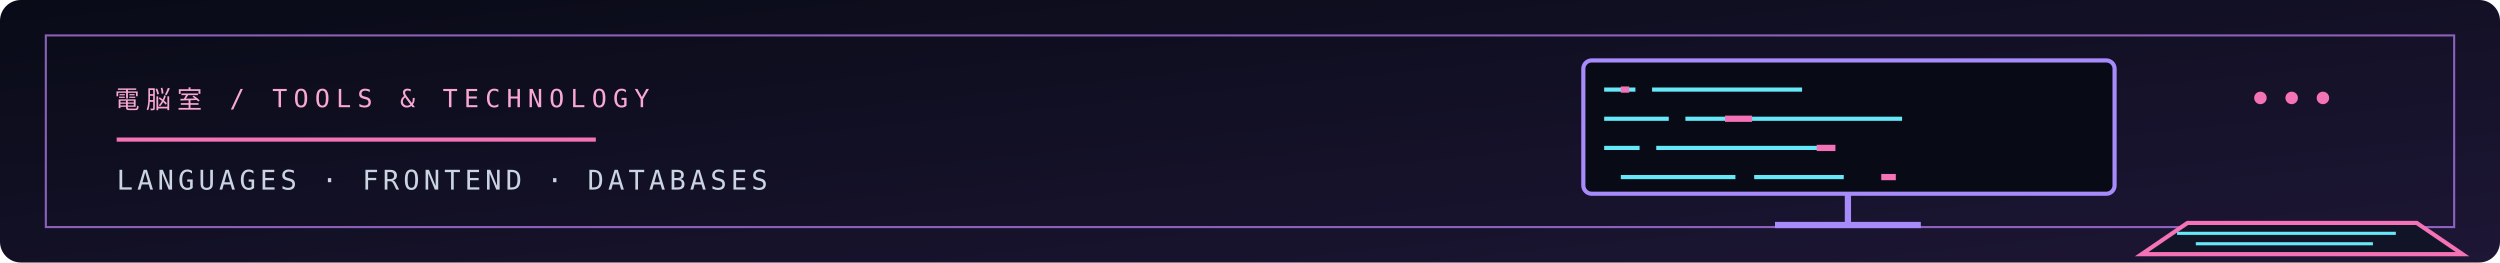
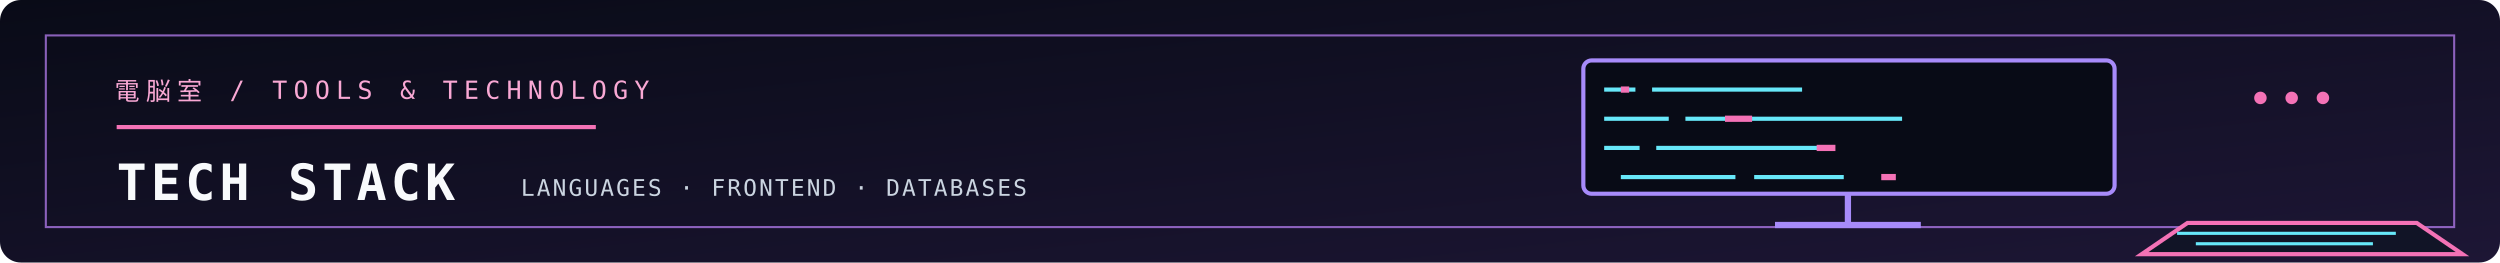
<svg xmlns="http://www.w3.org/2000/svg" width="1200" height="126" viewBox="0 0 1200 126" role="img" aria-labelledby="title desc">
  <defs>
    <linearGradient id="bg" x2="1" y2="1">
      <stop stop-color="#090b17" />
      <stop offset="1" stop-color="#1d1635" />
    </linearGradient>
  </defs>
  <rect width="1200" height="126" rx="10" fill="url(#bg)" />
  <path d="M22 17h1156v92H22zM22 17h24M22 17v24M1178 17h-24M1178 17v24M22 109h24M22 109V85m1156 24h-24m24 0V85" fill="none" stroke="#c084fc" stroke-opacity=".7" />
-   <text x="55" y="52" fill="#f9a8d4" font-family="monospace" font-size="12" letter-spacing="3">電脳室  /  TOOLS &amp; TECHNOLOGY</text>
-   <path d="M56 67h230" stroke="#f472b6" stroke-width="2" />
-   <text x="56" y="91" fill="#cbd5e1" font-family="monospace" font-size="13" letter-spacing="2">LANGUAGES · FRONTEND · DATABASES</text>
+   <text x="55" y="48" fill="#f9a8d4" font-family="monospace" font-size="12" letter-spacing="3">電脳室  /  TOOLS &amp; TECHNOLOGY</text>
+   <path d="M56 61h230" stroke="#f472b6" stroke-width="2" />
+   <text x="56" y="96" fill="#f8fafc" font-family="monospace" font-size="24" font-weight="700" letter-spacing="2">TECH STACK</text>
+   <text x="250" y="94" fill="#cbd5e1" font-family="monospace" font-size="11" letter-spacing="1">LANGUAGES · FRONTEND · DATABASES</text>
  <g transform="translate(760 29)">
    <rect width="255" height="64" rx="4" fill="#080b16" stroke="#a78bfa" stroke-width="2" />
    <path d="M10 14h15m8 0h72m-95 14h31m8 0h104m-143 14h17m8 0h78m-95 14h55m9 0h43" stroke="#67e8f9" stroke-width="2" />
    <path d="M18 14h4m46 14h13m31 14h9m22 14h7" stroke="#f472b6" stroke-width="3" />
    <path d="M127 64v15m-35 0h70" stroke="#a78bfa" stroke-width="3" />
    <path d="M290 78h110l22 15H268z" fill="#111426" stroke="#f472b6" stroke-width="2" />
    <path d="M285 83h105m-96 5h85" stroke="#67e8f9" stroke-width="1.5" />
  </g>
  <g fill="#f472b6">
    <circle cx="1085" cy="47" r="3" />
    <circle cx="1100" cy="47" r="3" />
    <circle cx="1115" cy="47" r="3" />
  </g>
</svg>
